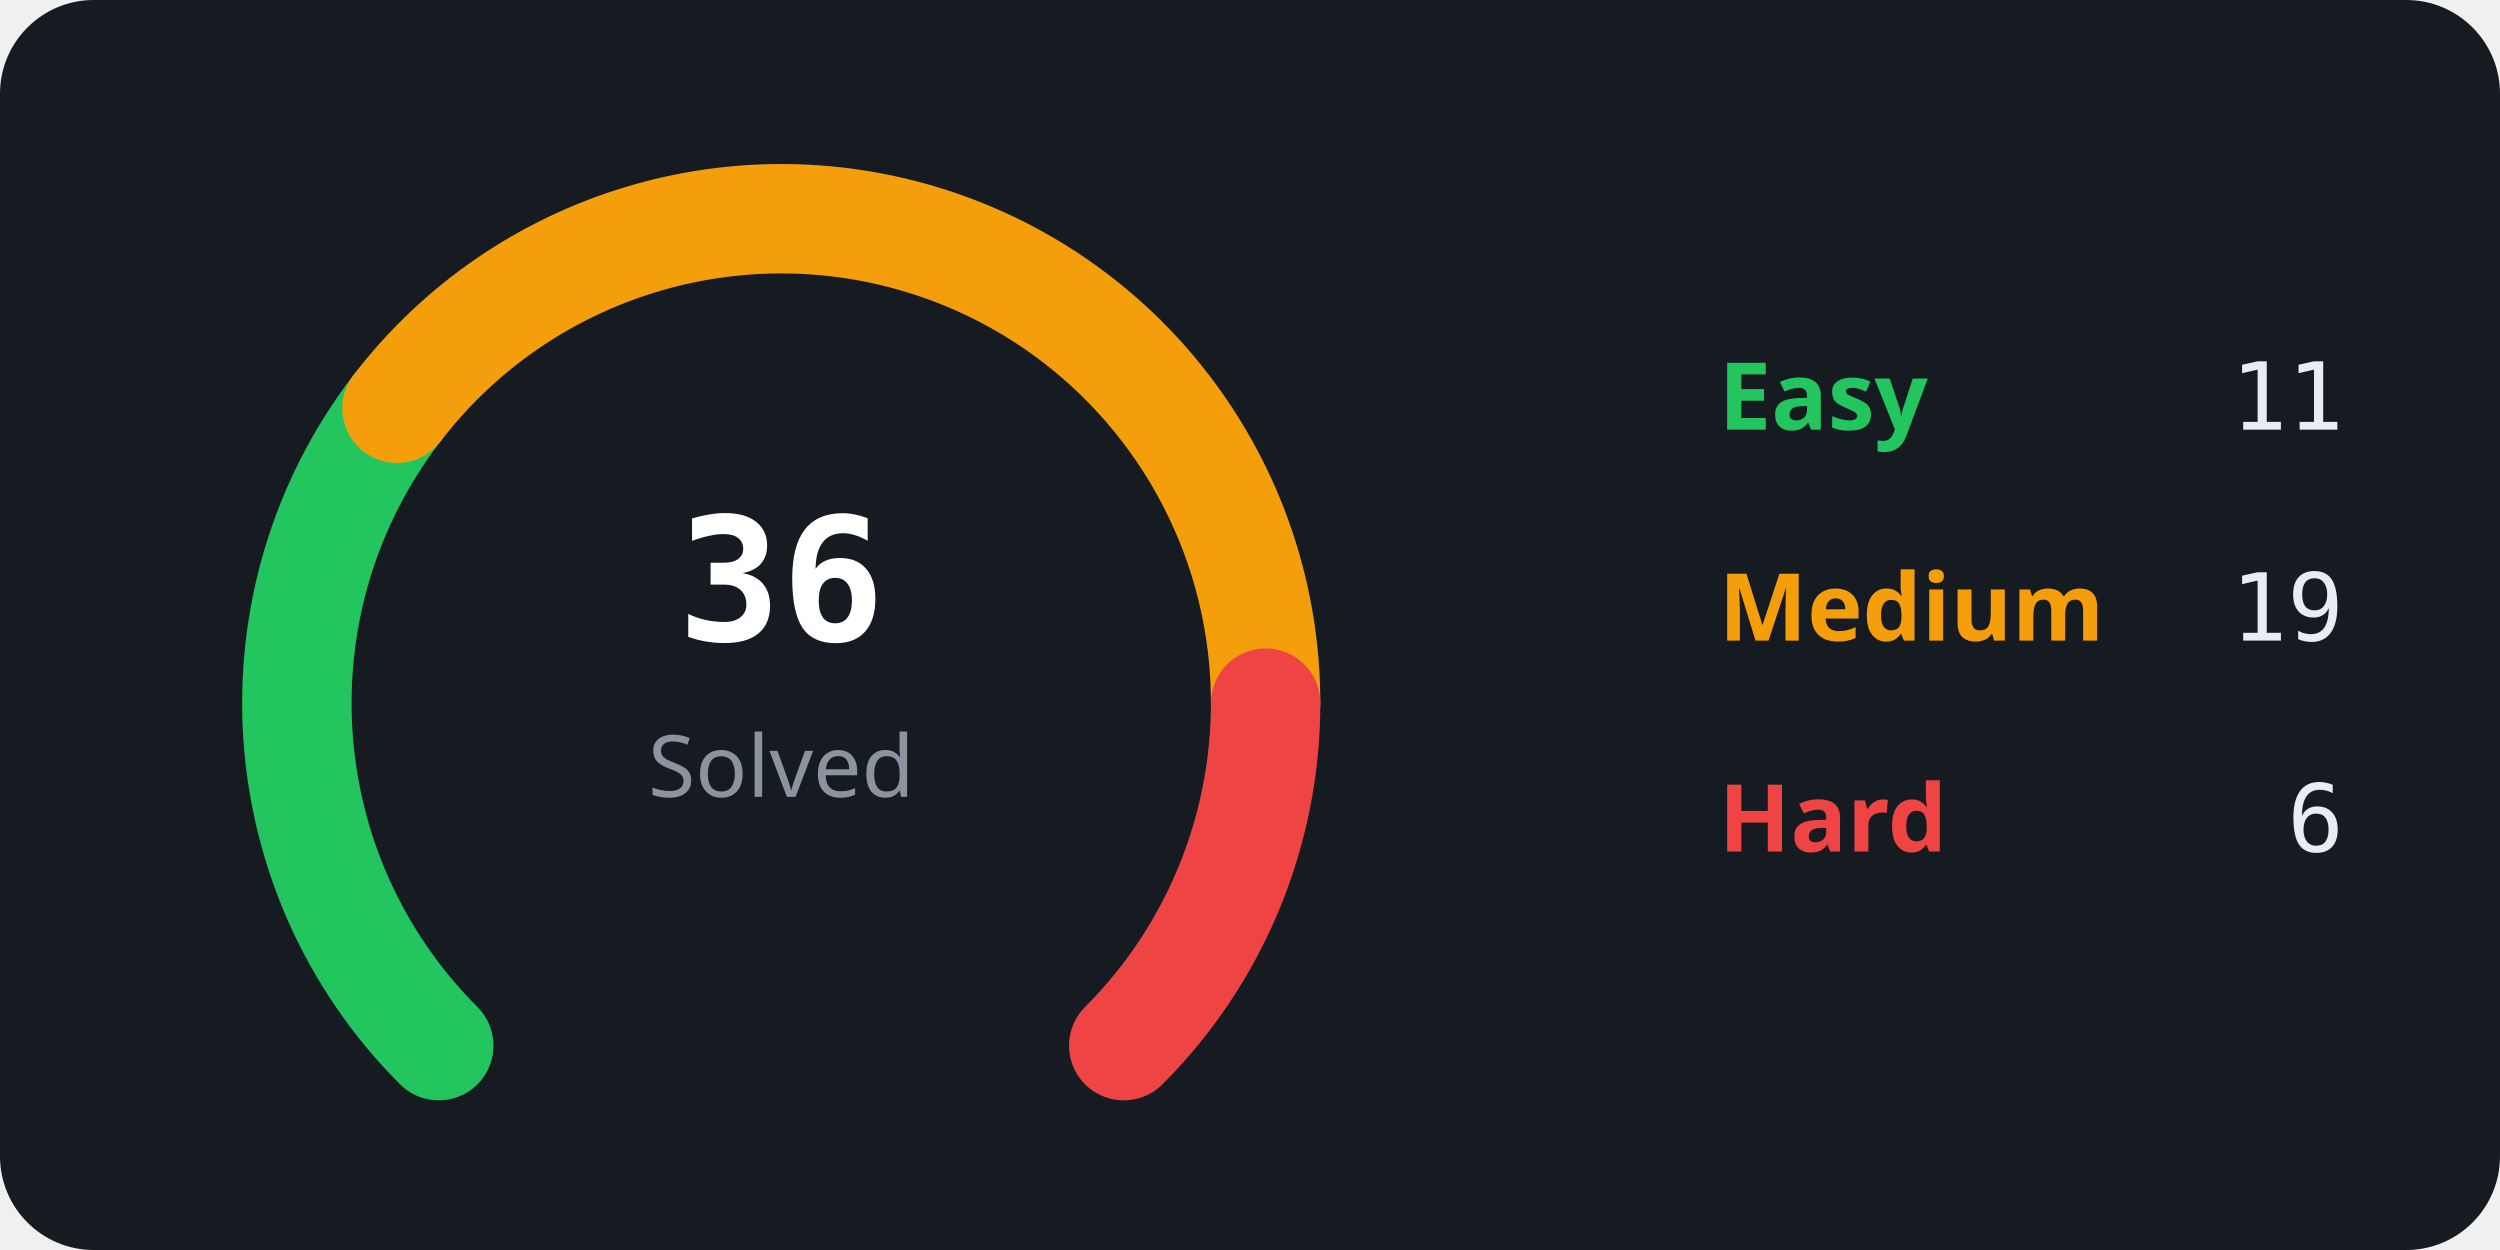
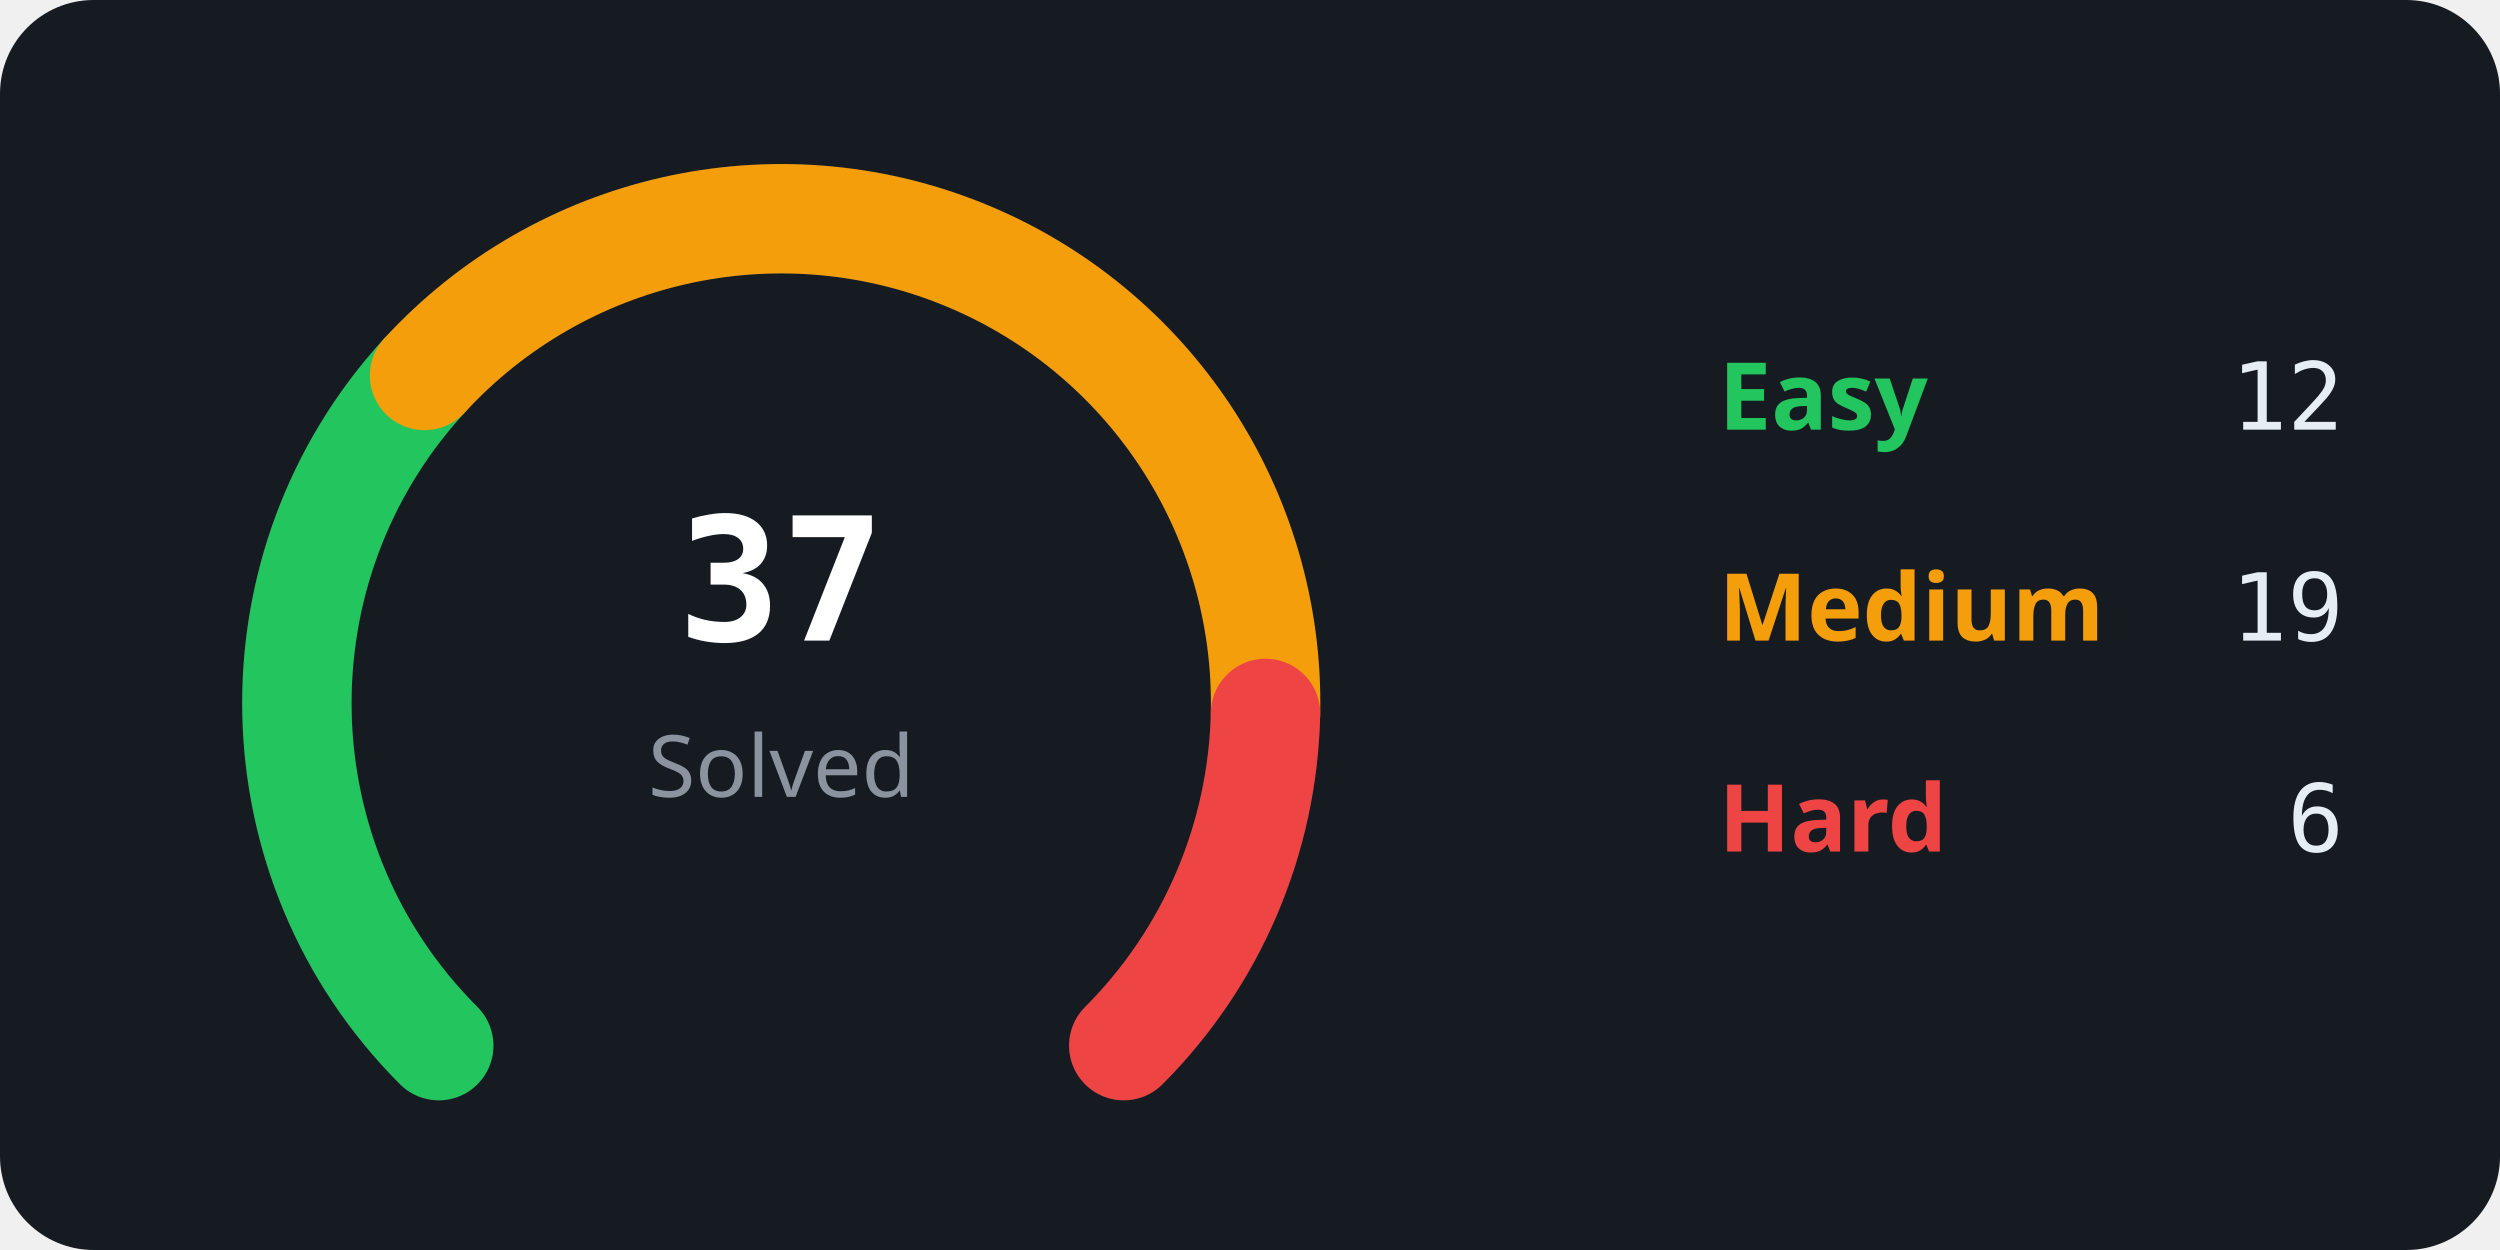
<svg xmlns="http://www.w3.org/2000/svg" width="320" height="160" viewBox="0 0 320 160">
  <rect width="320" height="160" rx="12" fill="#161b22" />
  <path d="M 56.159,133.841 A 62,62 0 1,1 143.841,133.841" stroke="#2d2d3d" stroke-width="14" fill="none" stroke-linecap="round" />
-   <path d="M 56.159,133.841 A 62,62 0 0,1 50.812,52.257" stroke="#22c55e" stroke-width="14" fill="none" stroke-linecap="round" />
-   <path d="M 50.812,52.257 A 62,62 0 0,1 162.000,90.000" stroke="#f59e0b" stroke-width="14" fill="none" stroke-linecap="round" />
-   <path d="M 162.000,90.000 A 62,62 0 0,1 143.841,133.841" stroke="#ef4444" stroke-width="14" fill="none" stroke-linecap="round" />
-   <text x="100" y="82" text-anchor="middle" fill="white" font-size="22" font-weight="bold" font-family="monospace">36</text>
+   <path d="M 56.159,133.841 A 62,62 0 0,1 54.338,48.060" stroke="#22c55e" stroke-width="14" fill="none" stroke-linecap="round" />
+   <path d="M 54.338,48.060 A 62,62 0 0,1 161.986,91.316" stroke="#f59e0b" stroke-width="14" fill="none" stroke-linecap="round" />
+   <path d="M 161.986,91.316 A 62,62 0 0,1 143.841,133.841" stroke="#ef4444" stroke-width="14" fill="none" stroke-linecap="round" />
+   <text x="100" y="82" text-anchor="middle" fill="white" font-size="22" font-weight="bold" font-family="monospace">37</text>
  <text x="100" y="102" text-anchor="middle" fill="#8b949e" font-size="11" font-family="sans-serif">Solved</text>
  <text x="220" y="55" fill="#22c55e" font-size="12" font-weight="bold" font-family="sans-serif">Easy</text>
-   <text x="300" y="55" fill="#e6edf3" font-size="12" font-family="monospace" text-anchor="end">11</text>
+   <text x="300" y="55" fill="#e6edf3" font-size="12" font-family="monospace" text-anchor="end">12</text>
  <text x="220" y="82" fill="#f59e0b" font-size="12" font-weight="bold" font-family="sans-serif">Medium</text>
  <text x="300" y="82" fill="#e6edf3" font-size="12" font-family="monospace" text-anchor="end">19</text>
  <text x="220" y="109" fill="#ef4444" font-size="12" font-weight="bold" font-family="sans-serif">Hard</text>
  <text x="300" y="109" fill="#e6edf3" font-size="12" font-family="monospace" text-anchor="end">6</text>
</svg>
